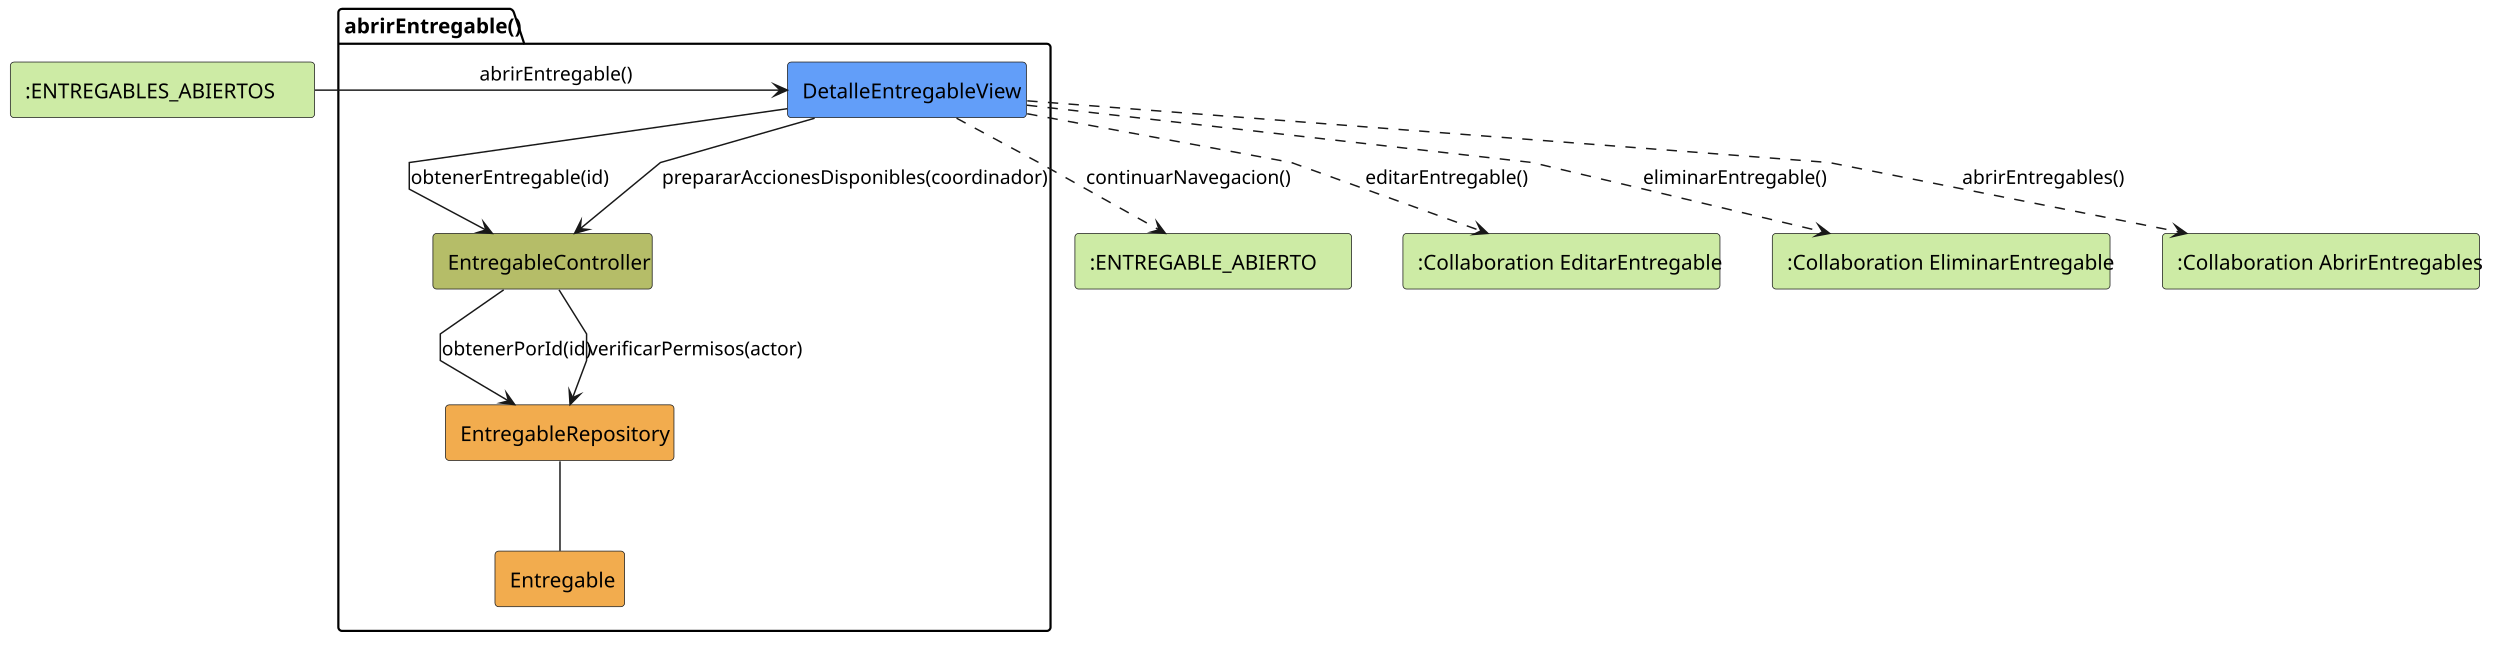
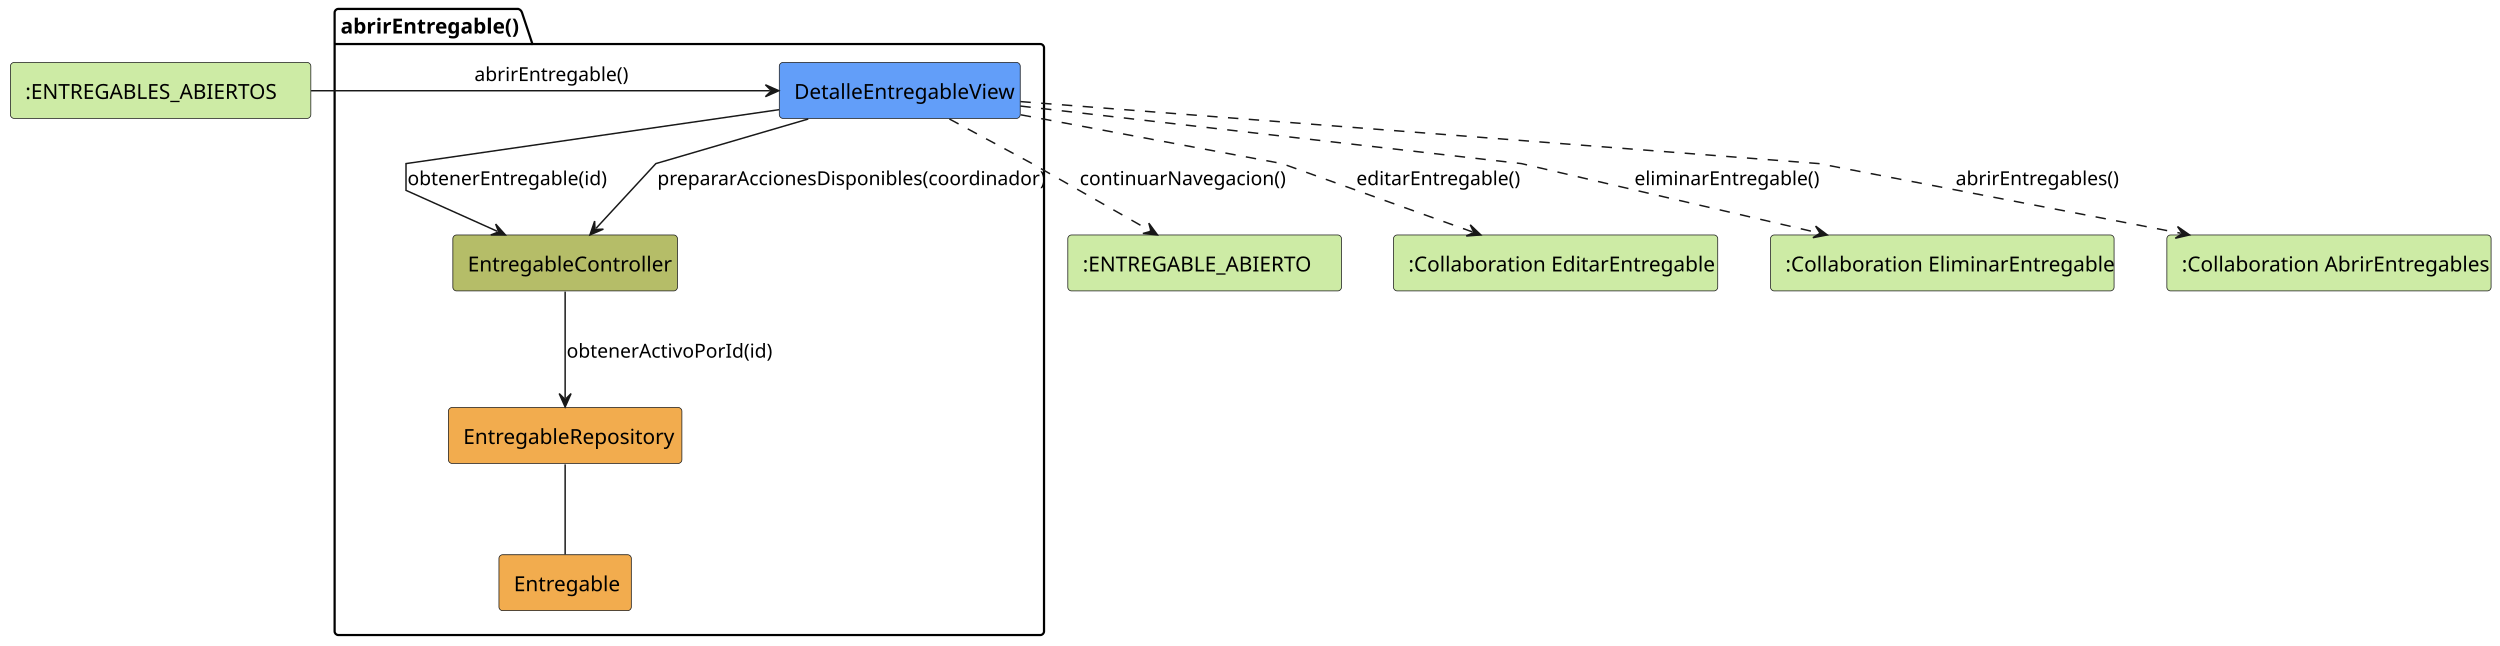
- <svg xmlns="http://www.w3.org/2000/svg" contentStyleType="text/css" data-diagram-type="DESCRIPTION" height="442px" preserveAspectRatio="none" style="width:1692px;height:442px;background:#FFFFFF;" version="1.1" viewBox="0 0 1692 442" width="1692px" zoomAndPan="magnify">
+ <svg xmlns="http://www.w3.org/2000/svg" contentStyleType="text/css" height="434px" preserveAspectRatio="none" style="width:1681px;height:434px;background:#FFFFFF;" version="1.1" viewBox="0 0 1681 434" width="1681px" zoomAndPan="magnify">
  <defs />
  <g>
-     <g class="cluster" data-qualified-name="abrirEntregable" data-source-line="4" id="ent0002">
-       <path d="M231.5,6 L345.3,6 A3.75,3.75 0 0 1 347.8,8.5 L354.8,29.609 L708.5,29.609 A2.5,2.5 0 0 1 711,32.109 L711,424.5 A2.5,2.5 0 0 1 708.5,427 L231.5,427 A2.5,2.5 0 0 1 229,424.5 L229,8.5 A2.5,2.5 0 0 1 231.5,6" fill="none" style="stroke:#000000;stroke-width:1.5;" />
-       <line style="stroke:#000000;stroke-width:1.5;" x1="229" x2="354.8" y1="29.609" y2="29.609" />
-       <text fill="#000000" font-family="sans-serif" font-size="14" font-weight="700" lengthAdjust="spacing" textLength="112.8" x="233" y="22.533">abrirEntregable()</text>
+     <g id="cluster_abrirEntregable">
+       <path d="M227.5,6 L348.5,6 A3.75,3.75 0 0 1 351,8.5 L358,29.609 L699.5,29.609 A2.5,2.5 0 0 1 702,32.109 L702,424.5 A2.5,2.5 0 0 1 699.5,427 L227.5,427 A2.5,2.5 0 0 1 225,424.5 L225,8.5 A2.5,2.5 0 0 1 227.5,6 " fill="none" style="stroke:#000000;stroke-width:1.5;" />
+       <line style="stroke:#000000;stroke-width:1.5;" x1="225" x2="358" y1="29.609" y2="29.609" />
+       <text fill="#000000" font-family="sans-serif" font-size="14" font-weight="bold" lengthAdjust="spacing" textLength="120" x="229" y="22.533">abrirEntregable()</text>
    </g>
-     <g class="entity" data-qualified-name="abrirEntregable.DetalleEntregableView" data-source-line="5" id="ent0003">
-       <rect fill="#629EF9" height="37.609" rx="2.5" ry="2.5" style="stroke:#181818;stroke-width:0.5;" width="161.641" x="533" y="42" />
-       <text fill="#000000" font-family="sans-serif" font-size="14" lengthAdjust="spacing" textLength="141.641" x="543" y="66.533">DetalleEntregableView</text>
+     <g id="elem_DetalleEntregableView">
+       <rect fill="#629EF9" height="37.609" rx="2.5" ry="2.5" style="stroke:#181818;stroke-width:0.5;" width="162" x="524" y="42" />
+       <text fill="#000000" font-family="sans-serif" font-size="14" lengthAdjust="spacing" textLength="142" x="534" y="66.533">DetalleEntregableView</text>
    </g>
-     <g class="entity" data-qualified-name="abrirEntregable.EntregableController" data-source-line="6" id="ent0004">
-       <rect fill="#B5BD68" height="37.609" rx="2.5" ry="2.5" style="stroke:#181818;stroke-width:0.5;" width="148.406" x="293" y="158" />
-       <text fill="#000000" font-family="sans-serif" font-size="14" lengthAdjust="spacing" textLength="128.406" x="303" y="182.533">EntregableController</text>
+     <g id="elem_EntregableController">
+       <rect fill="#B5BD68" height="37.609" rx="2.5" ry="2.5" style="stroke:#181818;stroke-width:0.5;" width="151" x="304.5" y="158" />
+       <text fill="#000000" font-family="sans-serif" font-size="14" lengthAdjust="spacing" textLength="131" x="314.5" y="182.533">EntregableController</text>
    </g>
-     <g class="entity" data-qualified-name="abrirEntregable.EntregableRepository" data-source-line="7" id="ent0005">
-       <rect fill="#F2AC4E" height="37.609" rx="2.5" ry="2.5" style="stroke:#181818;stroke-width:0.5;" width="154.634" x="301.5" y="274" />
-       <text fill="#000000" font-family="sans-serif" font-size="14" lengthAdjust="spacing" textLength="134.634" x="311.5" y="298.533">EntregableRepository</text>
+     <g id="elem_EntregableRepository">
+       <rect fill="#F2AC4E" height="37.609" rx="2.5" ry="2.5" style="stroke:#181818;stroke-width:0.5;" width="157" x="301.5" y="274" />
+       <text fill="#000000" font-family="sans-serif" font-size="14" lengthAdjust="spacing" textLength="137" x="311.5" y="298.533">EntregableRepository</text>
    </g>
-     <g class="entity" data-qualified-name="abrirEntregable.Entregable" data-source-line="8" id="ent0006">
-       <rect fill="#F2AC4E" height="37.609" rx="2.5" ry="2.5" style="stroke:#181818;stroke-width:0.5;" width="87.717" x="335" y="373" />
-       <text fill="#000000" font-family="sans-serif" font-size="14" lengthAdjust="spacing" textLength="67.717" x="345" y="397.533">Entregable</text>
+     <g id="elem_Entregable">
+       <rect fill="#F2AC4E" height="37.609" rx="2.5" ry="2.5" style="stroke:#181818;stroke-width:0.5;" width="89" x="335.5" y="373" />
+       <text fill="#000000" font-family="sans-serif" font-size="14" lengthAdjust="spacing" textLength="69" x="345.5" y="397.533">Entregable</text>
    </g>
-     <g class="entity" data-qualified-name="EstadoEntrada" data-source-line="3" id="ent0001">
-       <rect fill="#CDEBA5" height="37.609" rx="2.5" ry="2.5" style="stroke:#181818;stroke-width:0.5;" width="205.944" x="7" y="42" />
-       <text fill="#000000" font-family="sans-serif" font-size="14" lengthAdjust="spacing" textLength="185.944" x="17" y="66.533">:ENTREGABLES_ABIERTOS</text>
+     <g id="elem_EstadoEntrada">
+       <rect fill="#CDEBA5" height="37.609" rx="2.5" ry="2.5" style="stroke:#181818;stroke-width:0.5;" width="202" x="7" y="42" />
+       <text fill="#000000" font-family="sans-serif" font-size="14" lengthAdjust="spacing" textLength="182" x="17" y="66.533">:ENTREGABLES_ABIERTOS</text>
    </g>
-     <g class="entity" data-qualified-name="EstadoSalida" data-source-line="11" id="ent0007">
-       <rect fill="#CDEBA5" height="37.609" rx="2.5" ry="2.5" style="stroke:#181818;stroke-width:0.5;" width="187.269" x="727.5" y="158" />
-       <text fill="#000000" font-family="sans-serif" font-size="14" lengthAdjust="spacing" textLength="167.269" x="737.5" y="182.533">:ENTREGABLE_ABIERTO</text>
+     <g id="elem_EstadoSalida">
+       <rect fill="#CDEBA5" height="37.609" rx="2.5" ry="2.5" style="stroke:#181818;stroke-width:0.5;" width="184" x="718" y="158" />
+       <text fill="#000000" font-family="sans-serif" font-size="14" lengthAdjust="spacing" textLength="164" x="728" y="182.533">:ENTREGABLE_ABIERTO</text>
    </g>
-     <g class="entity" data-qualified-name="EditarEntregable" data-source-line="12" id="ent0008">
-       <rect fill="#CDEBA5" height="37.609" rx="2.5" ry="2.5" style="stroke:#181818;stroke-width:0.5;" width="214.565" x="949.5" y="158" />
-       <text fill="#000000" font-family="sans-serif" font-size="14" lengthAdjust="spacing" textLength="194.565" x="959.5" y="182.533">:Collaboration EditarEntregable</text>
+     <g id="elem_EditarEntregable">
+       <rect fill="#CDEBA5" height="37.609" rx="2.5" ry="2.5" style="stroke:#181818;stroke-width:0.5;" width="218" x="937" y="158" />
+       <text fill="#000000" font-family="sans-serif" font-size="14" lengthAdjust="spacing" textLength="198" x="947" y="182.533">:Collaboration EditarEntregable</text>
    </g>
-     <g class="entity" data-qualified-name="EliminarEntregable" data-source-line="13" id="ent0009">
-       <rect fill="#CDEBA5" height="37.609" rx="2.5" ry="2.5" style="stroke:#181818;stroke-width:0.5;" width="228.558" x="1199.5" y="158" />
-       <text fill="#000000" font-family="sans-serif" font-size="14" lengthAdjust="spacing" textLength="208.558" x="1209.5" y="182.533">:Collaboration EliminarEntregable</text>
+     <g id="elem_EliminarEntregable">
+       <rect fill="#CDEBA5" height="37.609" rx="2.5" ry="2.5" style="stroke:#181818;stroke-width:0.5;" width="231" x="1190.5" y="158" />
+       <text fill="#000000" font-family="sans-serif" font-size="14" lengthAdjust="spacing" textLength="211" x="1200.5" y="182.533">:Collaboration EliminarEntregable</text>
    </g>
-     <g class="entity" data-qualified-name="AbrirEntregables" data-source-line="14" id="ent0010">
-       <rect fill="#CDEBA5" height="37.609" rx="2.5" ry="2.5" style="stroke:#181818;stroke-width:0.5;" width="214.551" x="1463.5" y="158" />
-       <text fill="#000000" font-family="sans-serif" font-size="14" lengthAdjust="spacing" textLength="194.551" x="1473.5" y="182.533">:Collaboration AbrirEntregables</text>
+     <g id="elem_AbrirEntregables">
+       <rect fill="#CDEBA5" height="37.609" rx="2.5" ry="2.5" style="stroke:#181818;stroke-width:0.5;" width="218" x="1457" y="158" />
+       <text fill="#000000" font-family="sans-serif" font-size="14" lengthAdjust="spacing" textLength="198" x="1467" y="182.533">:Collaboration AbrirEntregables</text>
    </g>
-     <g class="link" data-entity-1="ent0001" data-entity-2="ent0003" data-link-type="dependency" data-source-line="16" id="lnk11">
-       <path d="M213.21,61 C307.81,61 441.01,61 527.91,61" fill="none" id="EstadoEntrada-to-DetalleEntregableView" style="stroke:#181818;stroke-width:1;" />
-       <polygon fill="#181818" points="532.91,61,523.91,57,527.91,61,523.91,65,532.91,61" style="stroke:#181818;stroke-width:1;stroke-linejoin:miter;stroke-miterlimit:10;" />
-       <text fill="#000000" font-family="sans-serif" font-size="13" lengthAdjust="spacing" textLength="97.544" x="324.5" y="54.495">abrirEntregable()</text>
+     <g id="link_EstadoEntrada_DetalleEntregableView">
+       <path d="M209.17,61 C301.98,61 431.7,61 517.66,61 " fill="none" id="EstadoEntrada-to-DetalleEntregableView" style="stroke:#181818;stroke-width:1.0;" />
+       <polygon fill="#181818" points="523.66,61,514.66,57,518.66,61,514.66,65,523.66,61" style="stroke:#181818;stroke-width:1.0;" />
+       <text fill="#000000" font-family="sans-serif" font-size="13" lengthAdjust="spacing" textLength="95" x="319" y="54.495">abrirEntregable()</text>
    </g>
-     <g class="link" data-entity-1="ent0003" data-entity-2="ent0004" data-link-type="dependency" data-source-line="18" id="lnk12">
-       <path d="M532.85,73.56 C433.13,87.76 277,110 277,110 C277,110 277,128 277,128 C277,128 303.278,142.017 328.818,155.637" fill="none" id="DetalleEntregableView-to-EntregableController" style="stroke:#181818;stroke-width:1;" />
-       <polygon fill="#181818" points="333.23,157.99,327.171,150.226,328.818,155.637,323.406,157.285,333.23,157.99" style="stroke:#181818;stroke-width:1;stroke-linejoin:miter;stroke-miterlimit:10;" />
-       <text fill="#000000" font-family="sans-serif" font-size="13" lengthAdjust="spacing" textLength="125.747" x="278" y="124.495">obtenerEntregable(id)</text>
+     <g id="link_DetalleEntregableView_EntregableController">
+       <path d="M523.78,73.74 C425.5,87.95 273,110 273,110 C273,110 273,128 273,128 C273,128 304.016,141.914 334.376,155.534 " fill="none" id="DetalleEntregableView-to-EntregableController" style="stroke:#181818;stroke-width:1.0;" />
+       <polygon fill="#181818" points="339.85,157.99,333.276,150.657,335.288,155.943,330.001,157.956,339.85,157.99" style="stroke:#181818;stroke-width:1.0;" />
+       <text fill="#000000" font-family="sans-serif" font-size="13" lengthAdjust="spacing" textLength="123" x="274" y="124.495">obtenerEntregable(id)</text>
    </g>
-     <g class="link" data-entity-1="ent0003" data-entity-2="ent0004" data-link-type="dependency" data-source-line="19" id="lnk13">
-       <path d="M551.34,80.01 C503.95,93.63 447,110 447,110 C447,110 416.406,135.238 392.716,154.787" fill="none" id="DetalleEntregableView-to-EntregableController-1" style="stroke:#181818;stroke-width:1;" />
-       <polygon fill="#181818" points="388.86,157.97,398.348,155.327,392.716,154.787,393.256,149.156,388.86,157.97" style="stroke:#181818;stroke-width:1;stroke-linejoin:miter;stroke-miterlimit:10;" />
-       <text fill="#000000" font-family="sans-serif" font-size="13" lengthAdjust="spacing" textLength="246.403" x="448" y="124.495">prepararAccionesDisponibles(coordinador)</text>
+     <g id="link_DetalleEntregableView_EntregableController">
+       <path d="M543.47,80.01 C496.93,93.63 441,110 441,110 C441,110 418.801,134.013 400.741,153.563 " fill="none" id="DetalleEntregableView-to-EntregableController-1" style="stroke:#181818;stroke-width:1.0;" />
+       <polygon fill="#181818" points="396.67,157.97,405.715,154.073,400.063,154.297,399.839,148.645,396.67,157.97" style="stroke:#181818;stroke-width:1.0;" />
+       <text fill="#000000" font-family="sans-serif" font-size="13" lengthAdjust="spacing" textLength="243" x="442" y="124.495">prepararAccionesDisponibles(coordinador)</text>
    </g>
-     <g class="link" data-entity-1="ent0004" data-entity-2="ent0005" data-link-type="dependency" data-source-line="20" id="lnk14">
-       <path d="M340.91,196.15 C321.37,209.74 298,226 298,226 C298,226 298,244 298,244 C298,244 321.138,257.712 344.078,271.302" fill="none" id="EntregableController-to-EntregableRepository" style="stroke:#181818;stroke-width:1;" />
-       <polygon fill="#181818" points="348.38,273.85,342.675,265.821,344.078,271.302,338.598,272.704,348.38,273.85" style="stroke:#181818;stroke-width:1;stroke-linejoin:miter;stroke-miterlimit:10;" />
-       <text fill="#000000" font-family="sans-serif" font-size="13" lengthAdjust="spacing" textLength="93.939" x="299" y="240.495">obtenerPorId(id)</text>
+     <g id="link_EntregableController_EntregableRepository">
+       <path d="M380,196.06 C380,217.28 380,246.3 380,267.64 " fill="none" id="EntregableController-to-EntregableRepository" style="stroke:#181818;stroke-width:1.0;" />
+       <polygon fill="#181818" points="380,273.64,384,264.64,380,268.64,376,264.64,380,273.64" style="stroke:#181818;stroke-width:1.0;" />
+       <text fill="#000000" font-family="sans-serif" font-size="13" lengthAdjust="spacing" textLength="126" x="381" y="240.495">obtenerActivoPorId(id)</text>
    </g>
-     <g class="link" data-entity-1="ent0004" data-entity-2="ent0005" data-link-type="dependency" data-source-line="21" id="lnk15">
-       <path d="M378.34,196.15 C386.84,209.74 397,226 397,226 C397,226 397,244 397,244 C397,244 392.654,255.578 387.564,269.168" fill="none" id="EntregableController-to-EntregableRepository-1" style="stroke:#181818;stroke-width:1;" />
-       <polygon fill="#181818" points="385.81,273.85,392.713,266.825,387.564,269.168,385.221,264.019,385.81,273.85" style="stroke:#181818;stroke-width:1;stroke-linejoin:miter;stroke-miterlimit:10;" />
-       <text fill="#000000" font-family="sans-serif" font-size="13" lengthAdjust="spacing" textLength="137.243" x="398" y="240.495">verificarPermisos(actor)</text>
+     <g id="link_EntregableRepository_Entregable">
+       <path d="M380,312.24 C380,329.59 380,355.52 380,372.84 " fill="none" id="EntregableRepository-Entregable" style="stroke:#181818;stroke-width:1.0;" />
    </g>
-     <g class="link" data-entity-1="ent0005" data-entity-2="ent0006" data-link-type="association" data-source-line="22" id="lnk16">
-       <path d="M379,312.24 C379,329.59 379,355.52 379,372.84" fill="none" id="EntregableRepository-Entregable" style="stroke:#181818;stroke-width:1;" />
+     <g id="link_DetalleEntregableView_EstadoSalida">
+       <path d="M638.39,80.01 C663.65,93.63 694,110 694,110 C694,110 738.746,135.452 773.086,155.001 " fill="none" id="DetalleEntregableView-to-EstadoSalida" style="stroke:#181818;stroke-width:1.0;stroke-dasharray:7.0,7.0;" />
+       <polygon fill="#181818" points="778.3,157.97,772.458,150.041,773.955,155.496,768.5,156.993,778.3,157.97" style="stroke:#181818;stroke-width:1.0;" />
+       <text fill="#000000" font-family="sans-serif" font-size="13" lengthAdjust="spacing" textLength="127" x="726" y="124.495">continuarNavegacion()</text>
    </g>
-     <g class="link" data-entity-1="ent0003" data-entity-2="ent0007" data-link-type="dependency" data-source-line="23" id="lnk17">
-       <path d="M647.39,80.01 C672.65,93.63 703,110 703,110 C703,110 749.457,135.978 784.397,155.529" fill="none" id="DetalleEntregableView-to-EstadoSalida" style="stroke:#181818;stroke-width:1;stroke-dasharray:7,7;" />
-       <polygon fill="#181818" points="788.76,157.97,782.859,150.085,784.397,155.529,778.953,157.066,788.76,157.97" style="stroke:#181818;stroke-width:1;stroke-linejoin:miter;stroke-miterlimit:10;" />
-       <text fill="#000000" font-family="sans-serif" font-size="13" lengthAdjust="spacing" textLength="130.793" x="735" y="124.495">continuarNavegacion()</text>
+     <g id="link_DetalleEntregableView_EditarEntregable">
+       <path d="M686.32,77.19 C761.61,91.25 862,110 862,110 C862,110 935.593,136.393 990.073,155.943 " fill="none" id="DetalleEntregableView-to-EditarEntregable" style="stroke:#181818;stroke-width:1.0;stroke-dasharray:7.0,7.0;" />
+       <polygon fill="#181818" points="995.72,157.97,988.6,151.165,991.014,156.281,985.898,158.695,995.72,157.97" style="stroke:#181818;stroke-width:1.0;" />
+       <text fill="#000000" font-family="sans-serif" font-size="13" lengthAdjust="spacing" textLength="102" x="912" y="124.495">editarEntregable()</text>
    </g>
-     <g class="link" data-entity-1="ent0003" data-entity-2="ent0008" data-link-type="dependency" data-source-line="24" id="lnk18">
-       <path d="M695.2,76.99 C771.48,91.07 874,110 874,110 C874,110 948.107,136.723 1002.287,156.273" fill="none" id="DetalleEntregableView-to-EditarEntregable" style="stroke:#181818;stroke-width:1;stroke-dasharray:7,7;" />
-       <polygon fill="#181818" points="1006.99,157.97,999.882,151.153,1002.287,156.273,997.167,158.678,1006.99,157.97" style="stroke:#181818;stroke-width:1;stroke-linejoin:miter;stroke-miterlimit:10;" />
-       <text fill="#000000" font-family="sans-serif" font-size="13" lengthAdjust="spacing" textLength="104.057" x="924" y="124.495">editarEntregable()</text>
+     <g id="link_DetalleEntregableView_EliminarEntregable">
+       <path d="M686.09,71.31 C807.65,85.27 1023,110 1023,110 C1023,110 1139.037,137.057 1222.827,156.607 " fill="none" id="DetalleEntregableView-to-EliminarEntregable" style="stroke:#181818;stroke-width:1.0;stroke-dasharray:7.0,7.0;" />
+       <polygon fill="#181818" points="1228.67,157.97,1220.814,152.03,1223.801,156.834,1218.996,159.82,1228.67,157.97" style="stroke:#181818;stroke-width:1.0;" />
+       <text fill="#000000" font-family="sans-serif" font-size="13" lengthAdjust="spacing" textLength="115" x="1099" y="124.495">eliminarEntregable()</text>
    </g>
-     <g class="link" data-entity-1="ent0003" data-entity-2="ent0009" data-link-type="dependency" data-source-line="25" id="lnk19">
-       <path d="M695.06,71.2 C817.88,85.14 1037,110 1037,110 C1037,110 1151.426,137.261 1233.446,156.811" fill="none" id="DetalleEntregableView-to-EliminarEntregable" style="stroke:#181818;stroke-width:1;stroke-dasharray:7,7;" />
-       <polygon fill="#181818" points="1238.31,157.97,1230.483,151.992,1233.446,156.811,1228.628,159.774,1238.31,157.97" style="stroke:#181818;stroke-width:1;stroke-linejoin:miter;stroke-miterlimit:10;" />
-       <text fill="#000000" font-family="sans-serif" font-size="13" lengthAdjust="spacing" textLength="117.051" x="1112" y="124.495">eliminarEntregable()</text>
-     </g>
-     <g class="link" data-entity-1="ent0003" data-entity-2="ent0010" data-link-type="dependency" data-source-line="26" id="lnk20">
-       <path d="M695.26,68.25 C864.25,81.25 1238,110 1238,110 C1238,110 1376.505,137.448 1475.105,156.998" fill="none" id="DetalleEntregableView-to-AbrirEntregables" style="stroke:#181818;stroke-width:1;stroke-dasharray:7,7;" />
-       <polygon fill="#181818" points="1480.01,157.97,1471.96,152.296,1475.105,156.998,1470.404,160.143,1480.01,157.97" style="stroke:#181818;stroke-width:1;stroke-linejoin:miter;stroke-miterlimit:10;" />
-       <text fill="#000000" font-family="sans-serif" font-size="13" lengthAdjust="spacing" textLength="104.044" x="1328" y="124.495">abrirEntregables()</text>
+     <g id="link_DetalleEntregableView_AbrirEntregables">
+       <path d="M686.11,68.3 C853.78,81.32 1223,110 1223,110 C1223,110 1364.828,137.286 1466.378,156.836 " fill="none" id="DetalleEntregableView-to-AbrirEntregables" style="stroke:#181818;stroke-width:1.0;stroke-dasharray:7.0,7.0;" />
+       <polygon fill="#181818" points="1472.27,157.97,1464.188,152.341,1467.36,157.025,1462.676,160.196,1472.27,157.97" style="stroke:#181818;stroke-width:1.0;" />
+       <text fill="#000000" font-family="sans-serif" font-size="13" lengthAdjust="spacing" textLength="102" x="1315" y="124.495">abrirEntregables()</text>
    </g>
  </g>
</svg>
